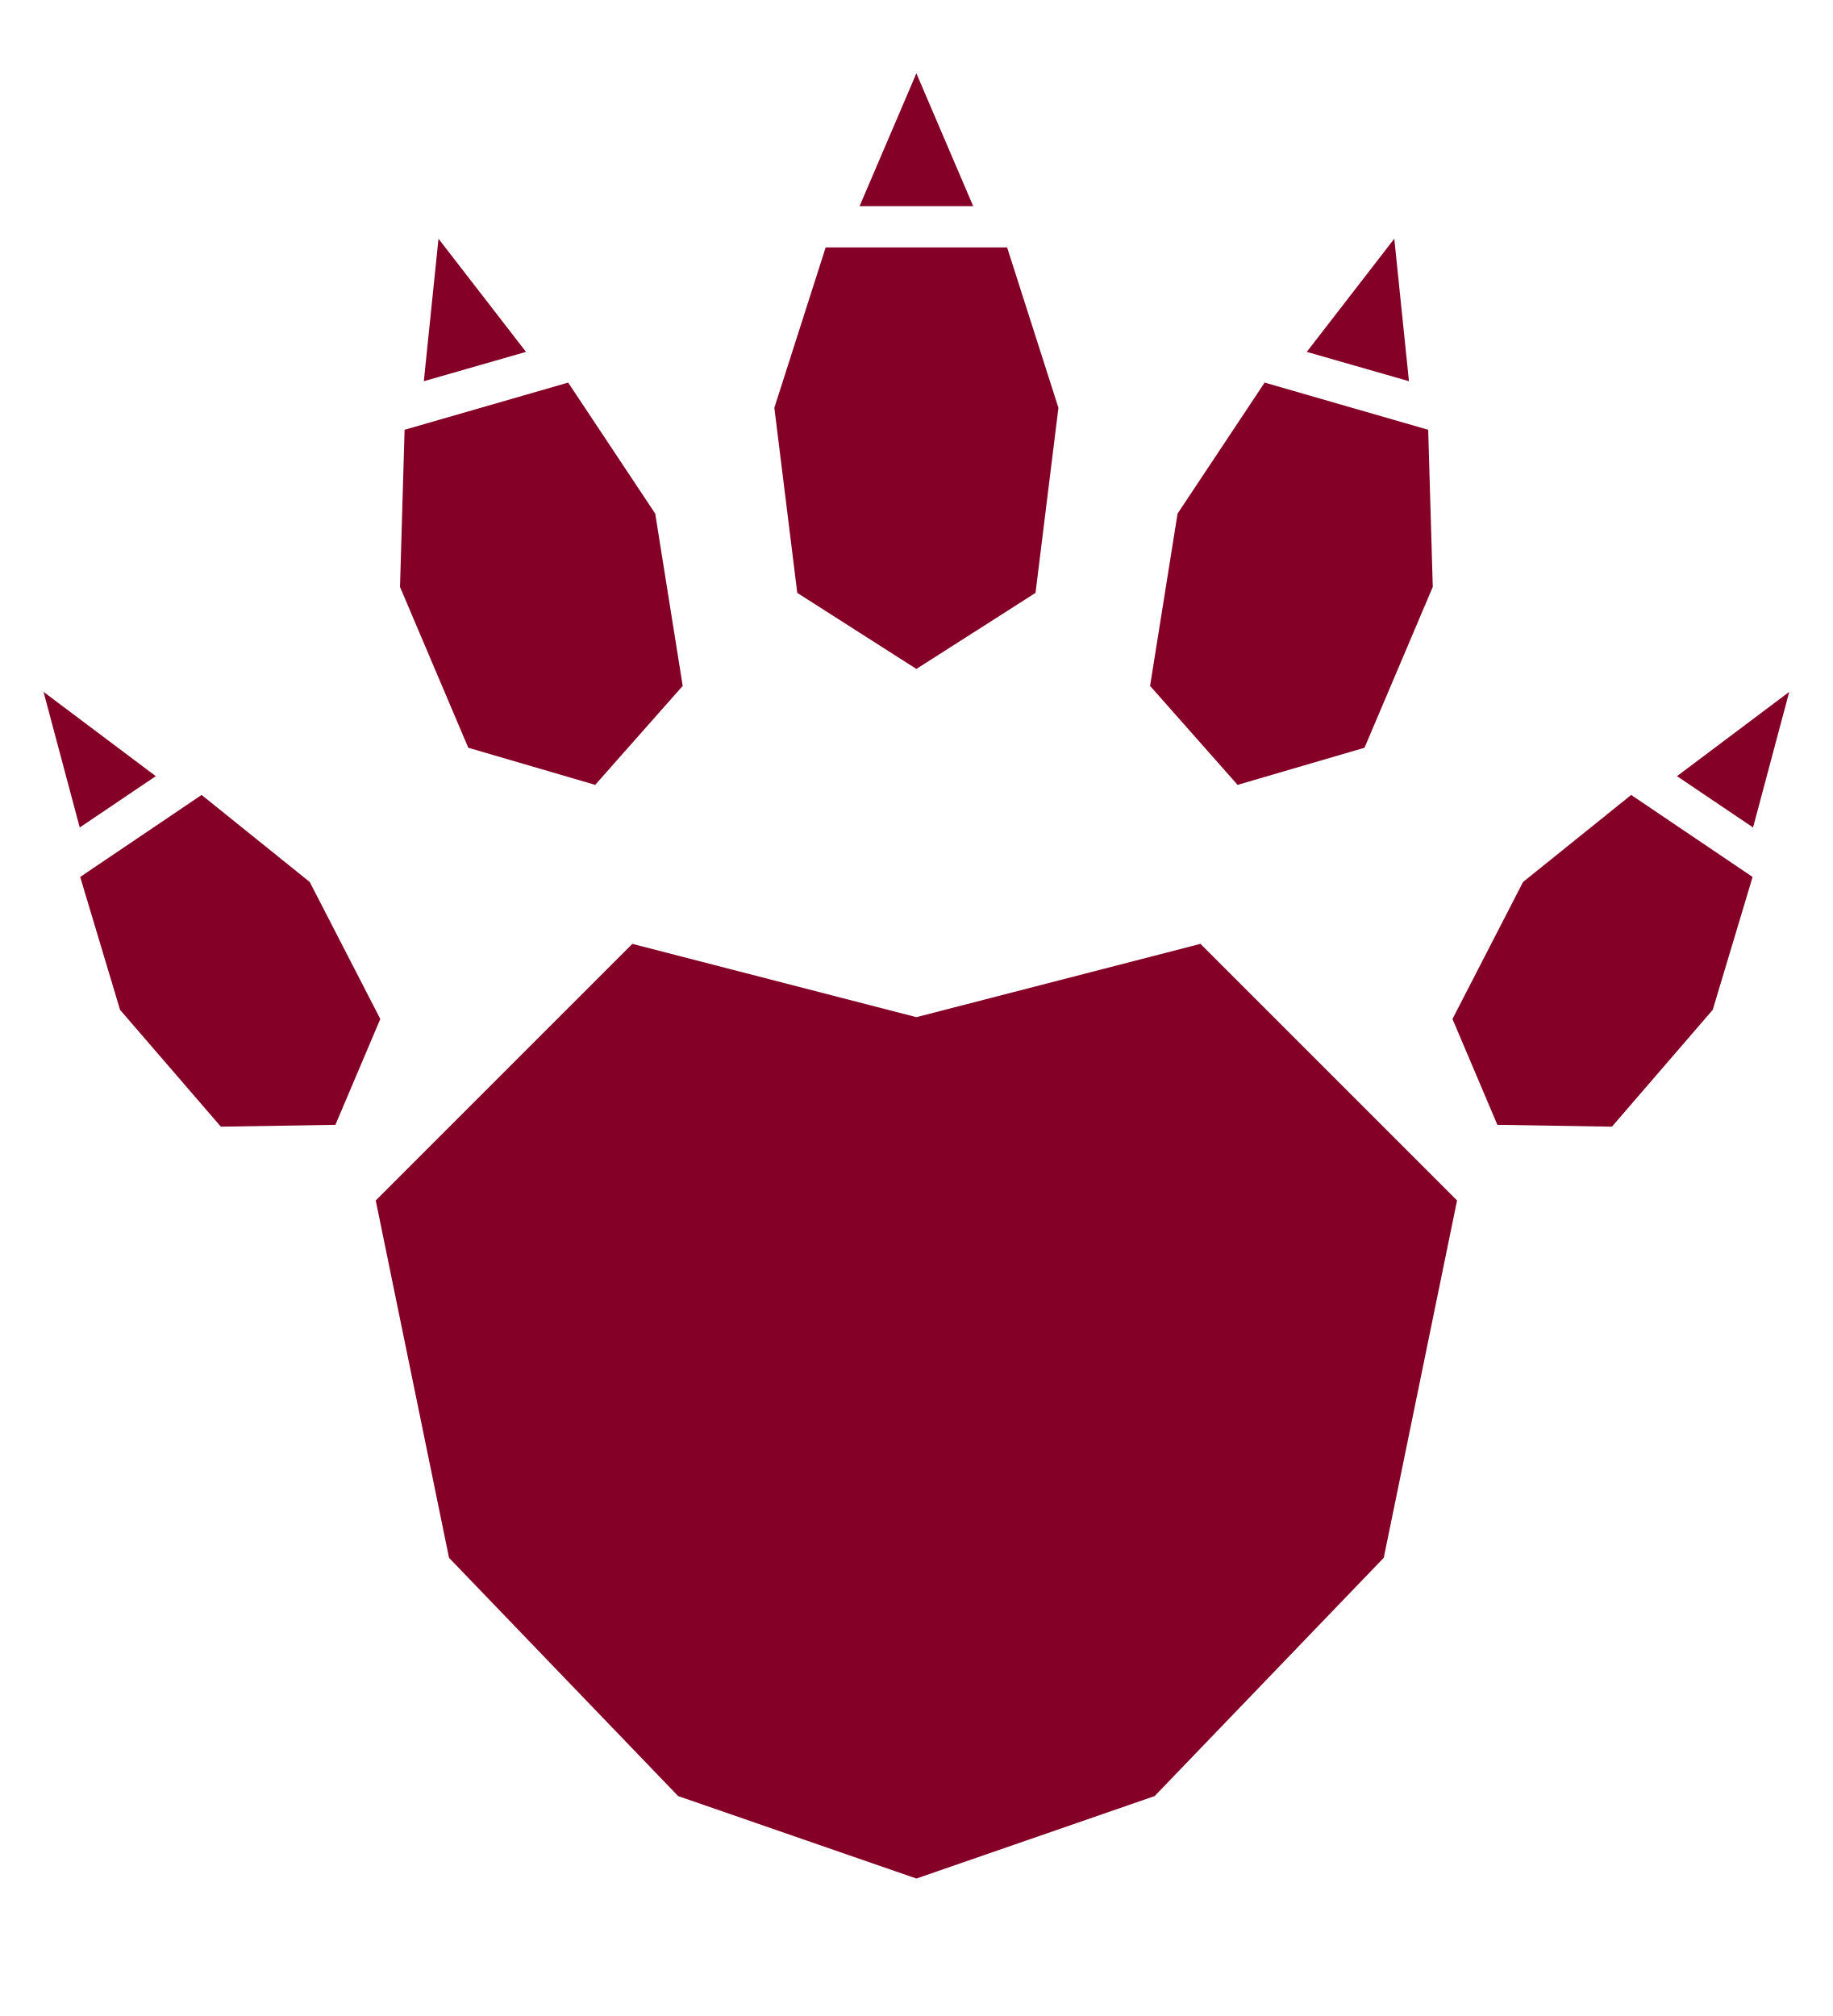
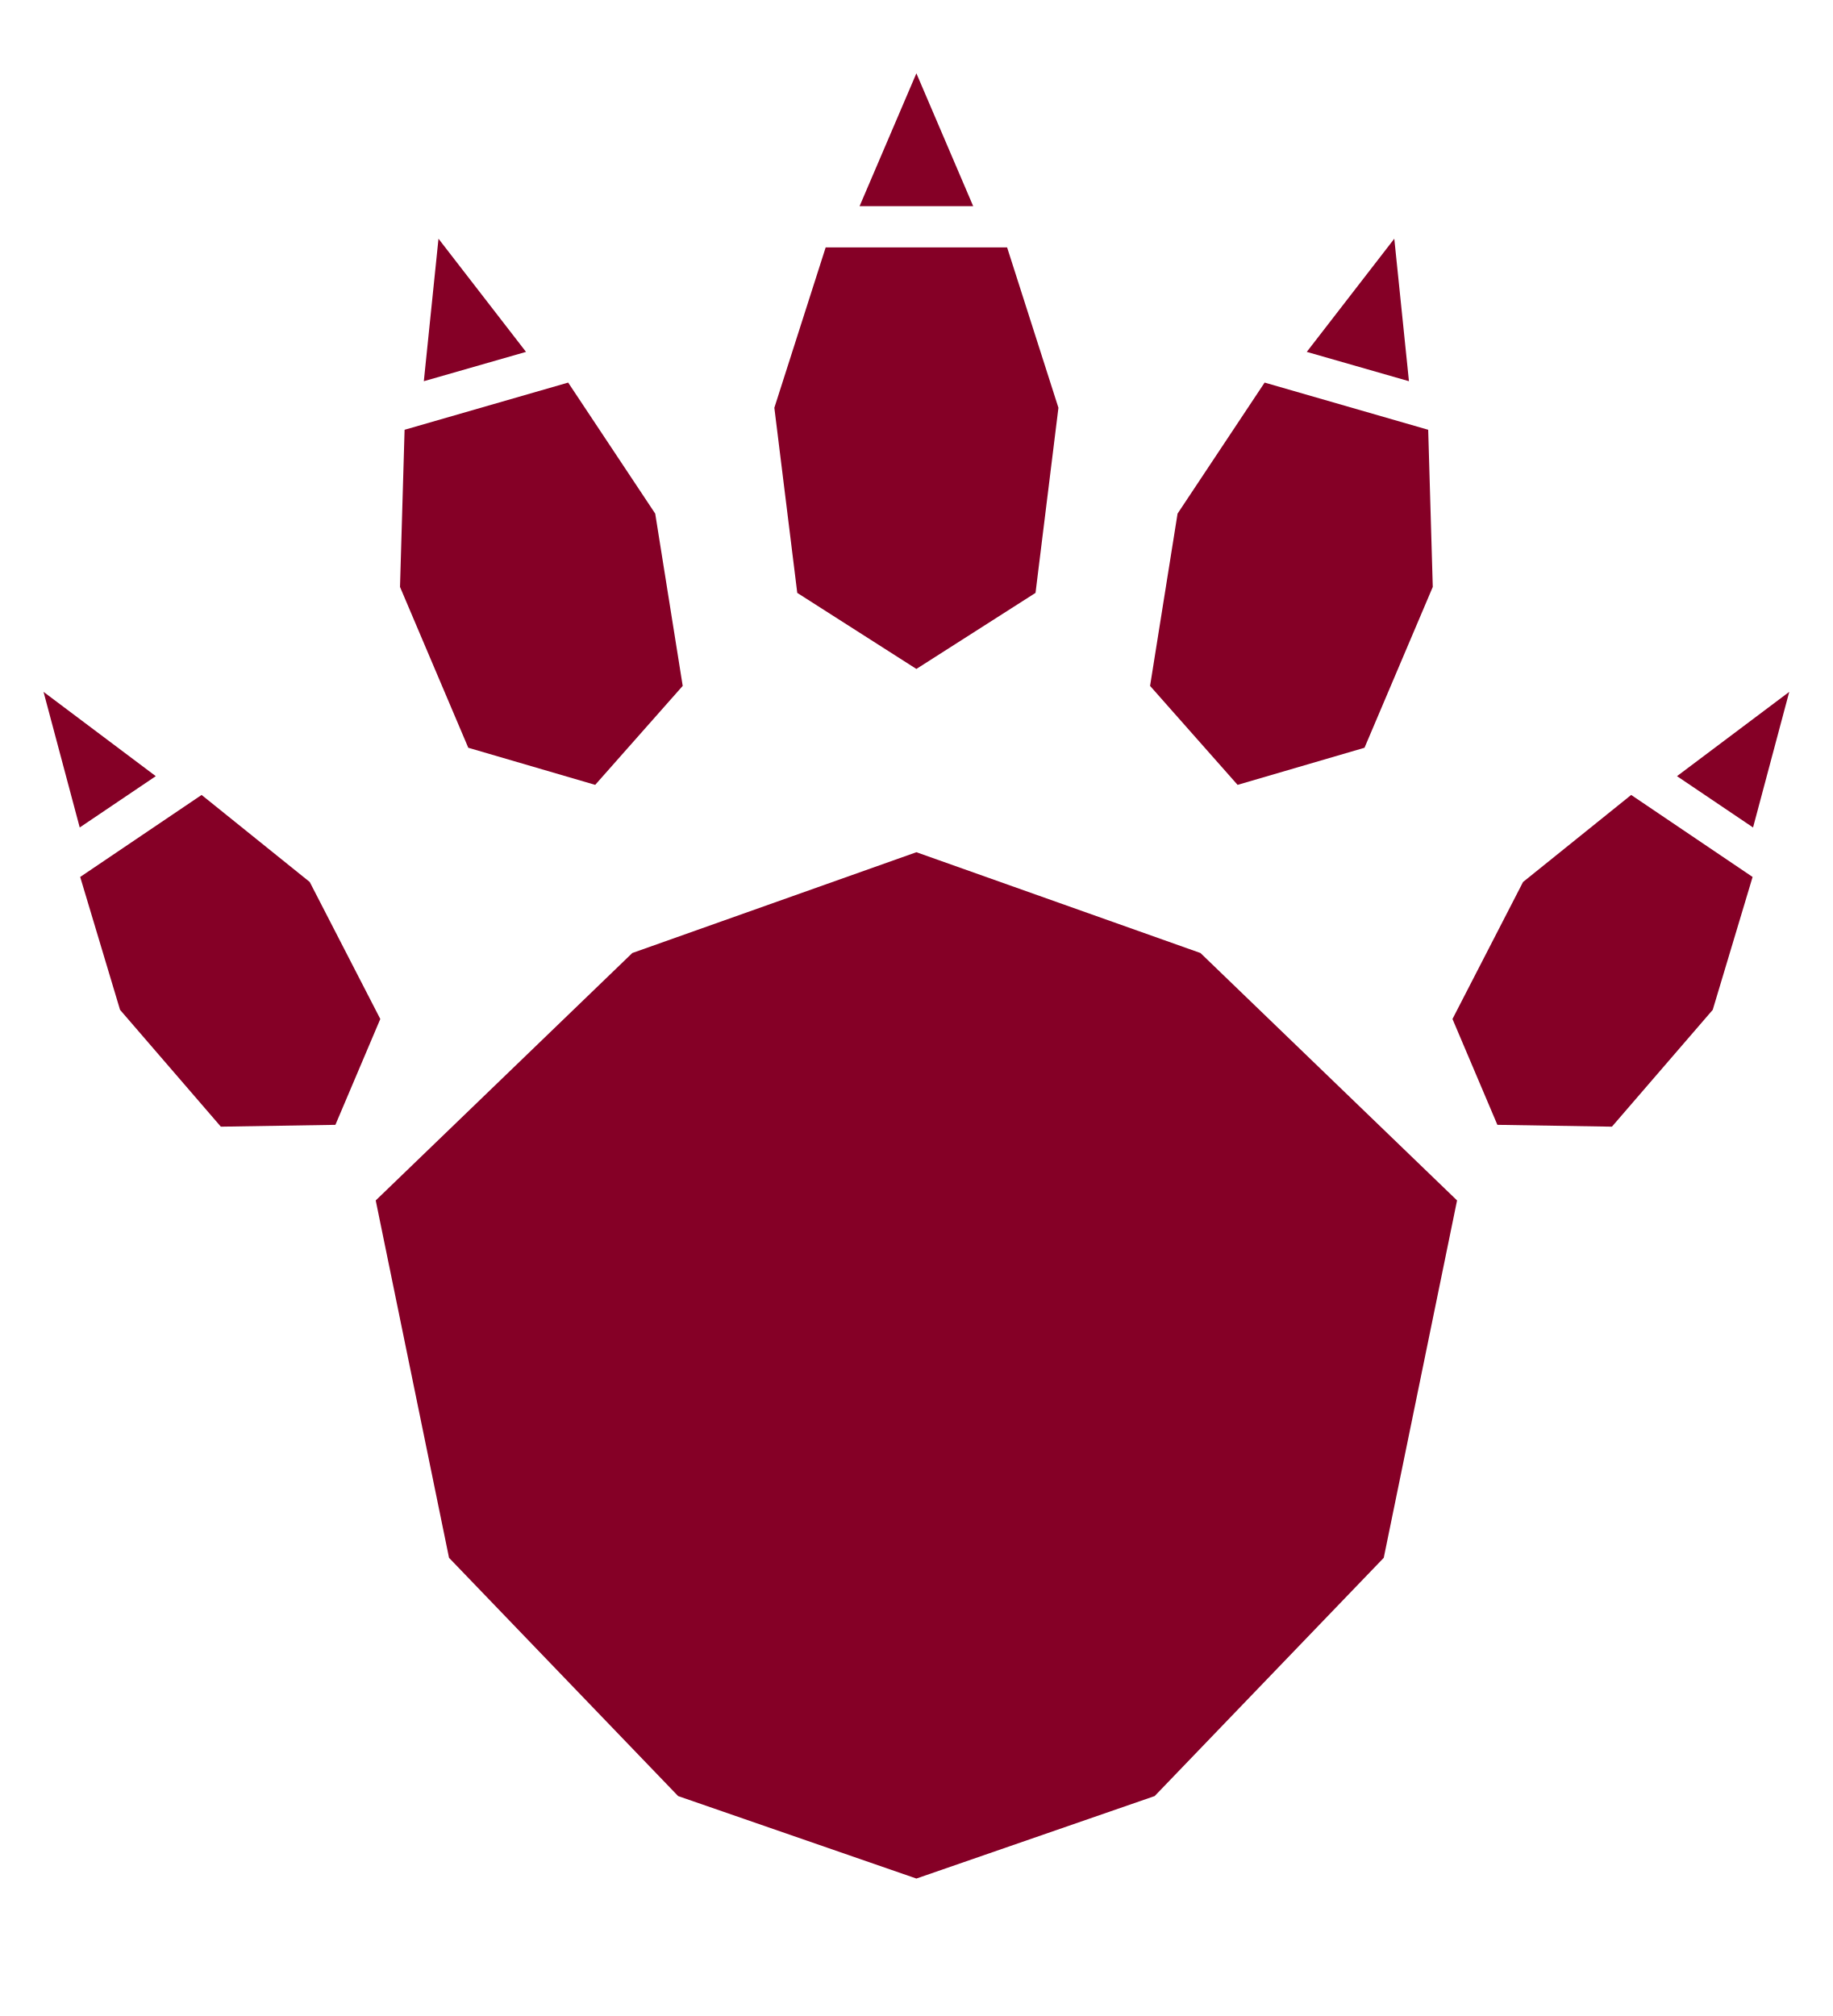
<svg xmlns="http://www.w3.org/2000/svg" viewBox="0 0 400 440" width="400" height="440">
  <g fill="#850026">
-     <path d="M200.0,222.0 L262.0,206.0 L318.0,262.0 L302.0,340.0 L252.0,392.0 L200.0,410.0 L148.0,392.0 L98.0,340.0 L82.0,262.0 L138.0,206.0Z" />
+     <path d="M200.0,186.0 L262.0,208.0 L318.0,262.0 L302.0,340.0 L252.0,392.0 L200.0,410.0 L148.0,392.0 L98.0,340.0 L82.0,262.0 L138.0,208.0Z" />
    <path d="M26.2,220.4 L17.5,191.4 L44.0,173.5 L67.6,192.5 L83.0,222.4 L73.2,245.5 L48.2,245.9Z" />
    <path d="M87.3,128.1 L88.3,93.8 L124.0,83.5 L143.0,112.1 L149.0,149.7 L129.9,171.3 L102.2,163.2Z" />
    <path d="M169.0,89.0 L180.2,54.0 L219.8,54.0 L231.0,89.0 L226.0,129.4 L200.0,146.0 L174.0,129.4Z" />
    <path d="M257.0,112.1 L276.0,83.5 L311.7,93.8 L312.7,128.1 L297.8,163.2 L270.1,171.3 L251.0,149.7Z" />
    <path d="M332.4,192.5 L356.0,173.5 L382.5,191.4 L373.8,220.4 L351.8,245.9 L326.8,245.5 L317.0,222.4Z" />
    <path d="M17.4,180.6 L9.5,151.0 L34.0,169.4Z" />
    <path d="M92.5,83.2 L95.7,52.1 L114.8,76.8Z" />
    <path d="M187.6,45.0 L200.0,16.0 L212.4,45.0Z" />
    <path d="M285.2,76.8 L304.3,52.1 L307.5,83.2Z" />
    <path d="M366.0,169.4 L390.5,151.0 L382.6,180.6Z" />
  </g>
</svg>
